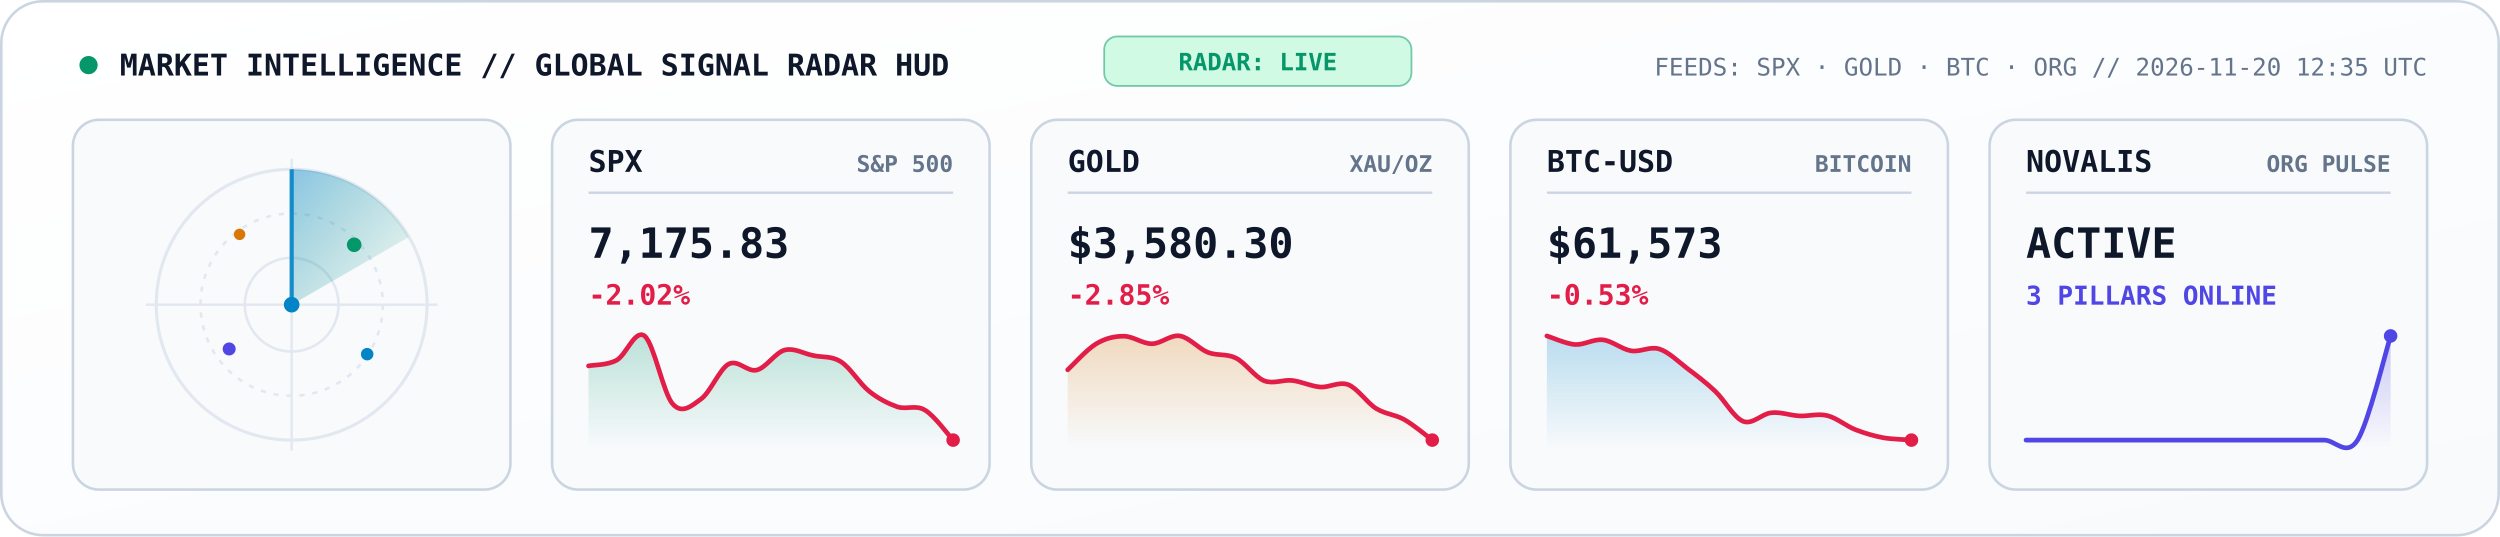
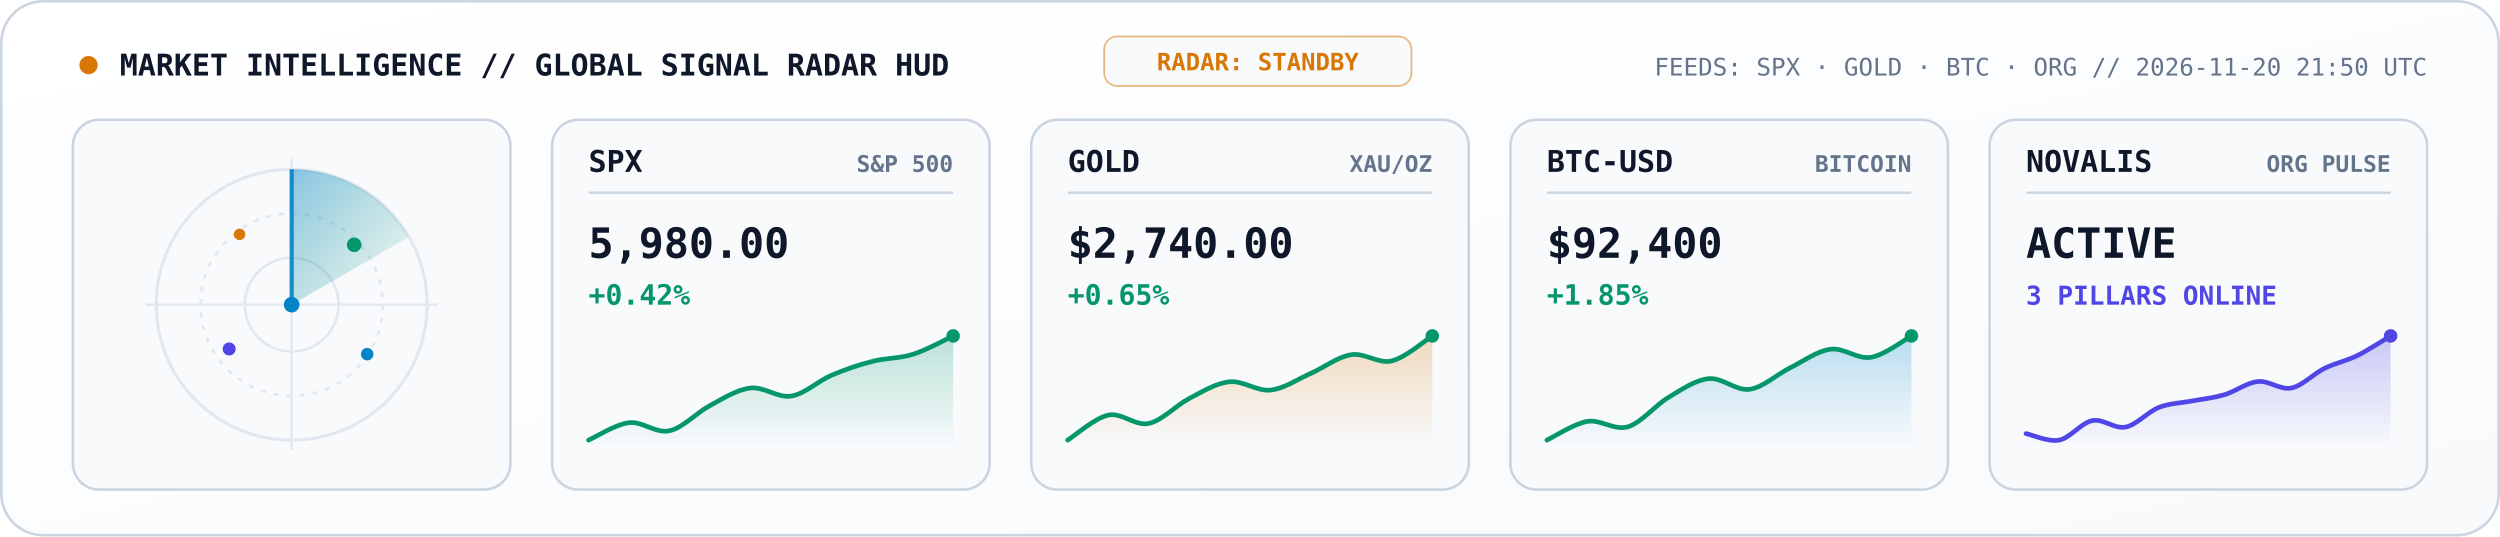
- <svg xmlns="http://www.w3.org/2000/svg" viewBox="0 0 960 206" width="960" height="206" role="img" aria-label="N.O.V.A.L.I.S Global Market and AI Signal Radar">
+ <svg xmlns="http://www.w3.org/2000/svg" viewBox="0 0 960 206" width="960" height="206" role="img" aria-label="NOVALIS Global Market and AI Signal Radar">
  <style>
    .mono { font-family: 'JetBrains Mono', 'Fira Code', 'SF Mono', Consolas, monospace; }
  </style>
  <defs>
    <linearGradient id="radarBg" x1="0" y1="0" x2="1" y2="1">
      <stop offset="0%" stop-color="#FFFFFF" />
      <stop offset="100%" stop-color="#F8FAFC" />
    </linearGradient>
    <linearGradient id="radarBeam" x1="0" y1="0" x2="1" y2="1">
      <stop offset="0%" stop-color="#0284C7" stop-opacity="0.45" />
      <stop offset="100%" stop-color="#059669" stop-opacity="0.02" />
    </linearGradient>
    <linearGradient id="gradSpx" x1="0" y1="0" x2="0" y2="1">
      <stop offset="0%" stop-color="#059669" stop-opacity="0.25" />
      <stop offset="100%" stop-color="#059669" stop-opacity="0" />
    </linearGradient>
    <linearGradient id="gradGold" x1="0" y1="0" x2="0" y2="1">
      <stop offset="0%" stop-color="#D97706" stop-opacity="0.25" />
      <stop offset="100%" stop-color="#D97706" stop-opacity="0" />
    </linearGradient>
    <linearGradient id="gradBtc" x1="0" y1="0" x2="0" y2="1">
      <stop offset="0%" stop-color="#0284C7" stop-opacity="0.25" />
      <stop offset="100%" stop-color="#0284C7" stop-opacity="0" />
    </linearGradient>
    <linearGradient id="gradOrg" x1="0" y1="0" x2="0" y2="1">
      <stop offset="0%" stop-color="#4F46E5" stop-opacity="0.28" />
      <stop offset="100%" stop-color="#4F46E5" stop-opacity="0" />
    </linearGradient>
  </defs>
  <rect x="0.5" y="0.5" width="959" height="205" rx="16" fill="url(#radarBg)" stroke="#CBD5E1" stroke-width="1" />
-   <circle cx="34" cy="25" r="3.5" fill="#059669">
+   <circle cx="34" cy="25" r="3.5" fill="#D97706">
    <animate attributeName="opacity" values="1;0.3;1" dur="2s" repeatCount="indefinite" />
  </circle>
  <text x="46" y="29" fill="#0F172A" font-size="11.5" font-weight="800" class="mono">MARKET INTELLIGENCE // GLOBAL SIGNAL RADAR HUD</text>
-   <rect x="424" y="14" width="118" height="19" rx="5" fill="#D1FAE5" stroke="#059669" stroke-width="0.7" stroke-opacity="0.5" />
-   <text x="483" y="27" text-anchor="middle" fill="#059669" font-size="9.2" font-weight="800" class="mono">RADAR: LIVE</text>
-   <text x="932" y="29" text-anchor="end" fill="#64748B" font-size="9.3" class="mono">FEEDS: SPX · GOLD · BTC · ORG  //  2026-11-20 12:35 UTC</text>
+   <rect x="424" y="14" width="118" height="19" rx="5" fill="#F8FAFC" stroke="#D97706" stroke-width="0.7" stroke-opacity="0.5" />
+   <text x="483" y="27" text-anchor="middle" fill="#D97706" font-size="9.2" font-weight="800" class="mono">RADAR: STANDBY</text>
+   <text x="932" y="29" text-anchor="end" fill="#64748B" font-size="9.3" class="mono">FEEDS: SPX · GOLD · BTC · ORG  //  2026-11-20 21:50 UTC</text>
  <rect x="28" y="46" width="168" height="142" rx="10" fill="#F8FAFC" stroke="#CBD5E1" stroke-width="1" />
  <circle cx="112" cy="117" r="52" fill="none" stroke="#E2E8F0" stroke-width="1.2" />
  <circle cx="112" cy="117" r="35" fill="none" stroke="#E2E8F0" stroke-width="1" stroke-dasharray="2,3" />
  <circle cx="112" cy="117" r="18" fill="none" stroke="#E2E8F0" stroke-width="1" />
  <line x1="56" y1="117" x2="168" y2="117" stroke="#E2E8F0" stroke-width="0.9" />
  <line x1="112" y1="61" x2="112" y2="173" stroke="#E2E8F0" stroke-width="0.9" />
  <g>
    <animateTransform attributeName="transform" type="rotate" from="0 112 117" to="360 112 117" dur="5.2s" repeatCount="indefinite" />
    <path d="M 112 117 L 112 65 A 52 52 0 0 1 157 91 Z" fill="url(#radarBeam)" />
    <line x1="112" y1="117" x2="112" y2="65" stroke="#0284C7" stroke-width="1.6" stroke-opacity="0.9" />
  </g>
  <circle cx="136" cy="94" r="2.8" fill="#059669">
    <animate attributeName="opacity" values="0.2;1;0.2" dur="2.6s" repeatCount="indefinite" />
  </circle>
  <circle cx="88" cy="134" r="2.5" fill="#4F46E5">
    <animate attributeName="opacity" values="0.2;1;0.2" dur="3.3s" repeatCount="indefinite" />
  </circle>
  <circle cx="141" cy="136" r="2.4" fill="#0284C7">
    <animate attributeName="opacity" values="0.15;1;0.15" dur="3.9s" repeatCount="indefinite" />
  </circle>
  <circle cx="92" cy="90" r="2.2" fill="#D97706">
    <animate attributeName="opacity" values="0.2;0.95;0.2" dur="2.9s" repeatCount="indefinite" />
  </circle>
  <circle cx="112" cy="117" r="3" fill="#0284C7" />
  <rect x="212" y="46" width="168" height="142" rx="10" fill="#F8FAFC" stroke="#CBD5E1" stroke-width="1" />
  <text x="226" y="66" fill="#0F172A" font-size="11.5" font-weight="800" class="mono">SPX</text>
  <text x="366" y="66" text-anchor="end" fill="#64748B" font-size="8.8" font-weight="600" class="mono">S&amp;P 500</text>
  <line x1="226" y1="74" x2="366" y2="74" stroke="#CBD5E1" stroke-width="0.9" />
-   <text x="226" y="99" fill="#0F172A" font-size="16" font-weight="800" class="mono">7,175.83</text>
-   <text x="226" y="117" fill="#E11D48" font-size="10.8" font-weight="700" class="mono">-2.02%</text>
-   <path d="M 226.0 140.5 C 227.8 140.1, 233.2 140.3, 236.8 138.3 C 240.4 136.4, 243.9 126.2, 247.5 129.0 C 251.1 131.8, 254.7 151.1, 258.3 155.1 C 261.9 159.2, 265.5 155.9, 269.1 153.3 C 272.7 150.8, 276.3 141.7, 279.8 139.8 C 283.4 137.9, 287.0 143.0, 290.6 142.1 C 294.2 141.2, 297.8 135.3, 301.4 134.4 C 305.0 133.5, 308.6 135.8, 312.2 136.5 C 315.7 137.3, 319.3 136.6, 322.9 138.9 C 326.5 141.2, 330.1 147.3, 333.7 150.2 C 337.3 153.1, 340.9 154.9, 344.5 156.2 C 348.1 157.4, 351.6 155.3, 355.2 157.5 C 358.8 159.6, 364.2 167.1, 366.0 169.0 L 366.0 172.0 L 226.0 172.0 Z" fill="url(#gradSpx)" />
-   <path d="M 226.0 140.5 C 227.8 140.1, 233.2 140.3, 236.8 138.3 C 240.4 136.4, 243.9 126.2, 247.5 129.0 C 251.1 131.8, 254.7 151.1, 258.3 155.1 C 261.9 159.2, 265.5 155.9, 269.1 153.3 C 272.7 150.8, 276.3 141.7, 279.8 139.8 C 283.4 137.9, 287.0 143.0, 290.6 142.1 C 294.2 141.2, 297.8 135.3, 301.4 134.4 C 305.0 133.5, 308.6 135.8, 312.2 136.5 C 315.7 137.3, 319.3 136.6, 322.9 138.9 C 326.5 141.2, 330.1 147.3, 333.7 150.2 C 337.3 153.1, 340.9 154.9, 344.5 156.2 C 348.1 157.4, 351.6 155.3, 355.2 157.5 C 358.8 159.6, 364.2 167.1, 366.0 169.0" fill="none" stroke="#E11D48" stroke-width="1.8" stroke-linecap="round" />
-   <circle cx="366.0" cy="169.0" r="2.6" fill="#E11D48" />
+   <text x="226" y="99" fill="#0F172A" font-size="16" font-weight="800" class="mono">5,980.00</text>
+   <text x="226" y="117" fill="#059669" font-size="10.8" font-weight="700" class="mono">+0.42%</text>
+   <path d="M 226.0 169.0 C 228.6 167.9, 236.4 162.9, 241.6 162.3 C 246.7 161.7, 251.9 166.6, 257.1 165.4 C 262.3 164.3, 267.5 158.4, 272.7 155.7 C 277.9 152.9, 283.0 149.6, 288.2 149.0 C 293.4 148.4, 298.6 152.9, 303.8 152.1 C 309.0 151.3, 314.1 146.3, 319.3 144.1 C 324.5 141.9, 329.7 140.1, 334.9 138.8 C 340.1 137.4, 345.3 137.7, 350.4 136.1 C 355.6 134.5, 363.4 130.2, 366.0 129.0 L 366.0 172.0 L 226.0 172.0 Z" fill="url(#gradSpx)" />
+   <path d="M 226.0 169.0 C 228.6 167.9, 236.4 162.9, 241.6 162.3 C 246.7 161.7, 251.9 166.6, 257.1 165.4 C 262.3 164.3, 267.5 158.4, 272.7 155.7 C 277.9 152.9, 283.0 149.6, 288.2 149.0 C 293.4 148.4, 298.6 152.9, 303.8 152.1 C 309.0 151.3, 314.1 146.3, 319.3 144.1 C 324.5 141.9, 329.7 140.1, 334.9 138.8 C 340.1 137.4, 345.3 137.7, 350.4 136.1 C 355.6 134.5, 363.4 130.2, 366.0 129.0" fill="none" stroke="#059669" stroke-width="1.8" stroke-linecap="round" />
+   <circle cx="366.0" cy="129.0" r="2.6" fill="#059669" />
  <rect x="396" y="46" width="168" height="142" rx="10" fill="#F8FAFC" stroke="#CBD5E1" stroke-width="1" />
  <text x="410" y="66" fill="#0F172A" font-size="11.5" font-weight="800" class="mono">GOLD</text>
  <text x="550" y="66" text-anchor="end" fill="#64748B" font-size="8.8" font-weight="600" class="mono">XAU/OZ</text>
  <line x1="410" y1="74" x2="550" y2="74" stroke="#CBD5E1" stroke-width="0.9" />
-   <text x="410" y="99" fill="#0F172A" font-size="16" font-weight="800" class="mono">$3,580.30</text>
-   <text x="410" y="117" fill="#E11D48" font-size="10.8" font-weight="700" class="mono">-2.85%</text>
-   <path d="M 410.0 142.0 C 411.8 140.4, 417.2 134.3, 420.8 132.1 C 424.4 129.9, 427.9 129.1, 431.5 129.1 C 435.1 129.1, 438.7 132.0, 442.3 132.0 C 445.9 132.0, 449.5 128.4, 453.1 129.0 C 456.7 129.6, 460.3 133.9, 463.8 135.3 C 467.4 136.7, 471.0 135.7, 474.6 137.5 C 478.2 139.3, 481.8 144.7, 485.4 146.2 C 489.0 147.6, 492.6 145.7, 496.2 146.1 C 499.7 146.5, 503.3 148.3, 506.9 148.6 C 510.5 148.9, 514.1 146.4, 517.7 147.7 C 521.3 149.1, 524.9 154.7, 528.5 156.9 C 532.1 159.1, 535.6 159.1, 539.2 161.1 C 542.8 163.1, 548.2 167.7, 550.0 169.0 L 550.0 172.0 L 410.0 172.0 Z" fill="url(#gradGold)" />
-   <path d="M 410.0 142.0 C 411.8 140.4, 417.2 134.3, 420.8 132.1 C 424.4 129.9, 427.9 129.1, 431.5 129.1 C 435.1 129.1, 438.7 132.0, 442.3 132.0 C 445.9 132.0, 449.5 128.4, 453.1 129.0 C 456.7 129.6, 460.3 133.9, 463.8 135.3 C 467.4 136.7, 471.0 135.7, 474.6 137.5 C 478.2 139.3, 481.8 144.7, 485.4 146.2 C 489.0 147.6, 492.6 145.7, 496.2 146.1 C 499.7 146.5, 503.3 148.3, 506.9 148.6 C 510.5 148.9, 514.1 146.4, 517.7 147.7 C 521.3 149.1, 524.9 154.7, 528.5 156.9 C 532.1 159.1, 535.6 159.1, 539.2 161.1 C 542.8 163.1, 548.2 167.7, 550.0 169.0" fill="none" stroke="#E11D48" stroke-width="1.8" stroke-linecap="round" />
-   <circle cx="550.0" cy="169.0" r="2.6" fill="#E11D48" />
+   <text x="410" y="99" fill="#0F172A" font-size="16" font-weight="800" class="mono">$2,740.00</text>
+   <text x="410" y="117" fill="#059669" font-size="10.8" font-weight="700" class="mono">+0.65%</text>
+   <path d="M 410.0 169.0 C 412.6 167.4, 420.4 160.5, 425.6 159.4 C 430.7 158.3, 435.9 163.7, 441.1 162.6 C 446.3 161.5, 451.5 155.7, 456.7 153.0 C 461.9 150.3, 467.0 147.1, 472.2 146.6 C 477.4 146.1, 482.6 150.3, 487.8 149.8 C 493.0 149.3, 498.1 145.7, 503.3 143.4 C 508.5 141.1, 513.7 137.0, 518.9 136.2 C 524.1 135.4, 529.3 139.8, 534.4 138.6 C 539.6 137.4, 547.4 130.6, 550.0 129.0 L 550.0 172.0 L 410.0 172.0 Z" fill="url(#gradGold)" />
+   <path d="M 410.0 169.0 C 412.6 167.4, 420.4 160.5, 425.6 159.4 C 430.7 158.3, 435.9 163.7, 441.1 162.6 C 446.3 161.5, 451.5 155.7, 456.7 153.0 C 461.9 150.3, 467.0 147.1, 472.2 146.6 C 477.4 146.1, 482.6 150.3, 487.8 149.8 C 493.0 149.3, 498.1 145.7, 503.3 143.4 C 508.5 141.1, 513.7 137.0, 518.9 136.2 C 524.1 135.4, 529.3 139.8, 534.4 138.6 C 539.6 137.4, 547.4 130.6, 550.0 129.0" fill="none" stroke="#059669" stroke-width="1.8" stroke-linecap="round" />
+   <circle cx="550.0" cy="129.0" r="2.6" fill="#059669" />
  <rect x="580" y="46" width="168" height="142" rx="10" fill="#F8FAFC" stroke="#CBD5E1" stroke-width="1" />
  <text x="594" y="66" fill="#0F172A" font-size="11.5" font-weight="800" class="mono">BTC-USD</text>
  <text x="734" y="66" text-anchor="end" fill="#64748B" font-size="8.8" font-weight="600" class="mono">BITCOIN</text>
  <line x1="594" y1="74" x2="734" y2="74" stroke="#CBD5E1" stroke-width="0.9" />
-   <text x="594" y="99" fill="#0F172A" font-size="16" font-weight="800" class="mono">$61,573</text>
-   <text x="594" y="117" fill="#E11D48" font-size="10.8" font-weight="700" class="mono">-0.53%</text>
-   <path d="M 594.0 129.0 C 595.8 129.5, 601.2 132.0, 604.8 132.3 C 608.4 132.5, 611.9 130.1, 615.5 130.5 C 619.1 130.9, 622.7 134.1, 626.3 134.7 C 629.9 135.3, 633.5 132.9, 637.1 134.0 C 640.7 135.1, 644.3 138.7, 647.8 141.4 C 651.4 144.1, 655.0 146.8, 658.6 150.2 C 662.2 153.6, 665.8 160.4, 669.4 161.8 C 673.0 163.2, 676.6 158.8, 680.2 158.5 C 683.7 158.1, 687.3 159.5, 690.9 159.7 C 694.5 159.9, 698.1 158.7, 701.7 159.6 C 705.3 160.5, 708.9 163.6, 712.5 165.0 C 716.1 166.4, 719.6 167.4, 723.2 168.1 C 726.8 168.7, 732.2 168.8, 734.0 169.0 L 734.0 172.0 L 594.0 172.0 Z" fill="url(#gradBtc)" />
-   <path d="M 594.0 129.0 C 595.8 129.5, 601.2 132.0, 604.8 132.3 C 608.4 132.5, 611.9 130.1, 615.5 130.5 C 619.1 130.9, 622.7 134.1, 626.3 134.7 C 629.9 135.3, 633.5 132.9, 637.1 134.0 C 640.7 135.1, 644.3 138.7, 647.8 141.4 C 651.4 144.1, 655.0 146.8, 658.6 150.2 C 662.2 153.6, 665.8 160.4, 669.4 161.8 C 673.0 163.2, 676.6 158.8, 680.2 158.5 C 683.7 158.1, 687.3 159.5, 690.9 159.7 C 694.5 159.9, 698.1 158.7, 701.7 159.6 C 705.3 160.5, 708.9 163.6, 712.5 165.0 C 716.1 166.4, 719.6 167.4, 723.2 168.1 C 726.8 168.7, 732.2 168.8, 734.0 169.0" fill="none" stroke="#E11D48" stroke-width="1.8" stroke-linecap="round" />
-   <circle cx="734.0" cy="169.0" r="2.6" fill="#E11D48" />
+   <text x="594" y="99" fill="#0F172A" font-size="16" font-weight="800" class="mono">$92,400</text>
+   <text x="594" y="117" fill="#059669" font-size="10.8" font-weight="700" class="mono">+1.85%</text>
+   <path d="M 594.0 169.0 C 596.6 167.8, 604.4 162.7, 609.6 161.8 C 614.7 161.0, 619.9 165.4, 625.1 163.9 C 630.3 162.3, 635.5 155.7, 640.7 152.6 C 645.9 149.5, 651.0 145.9, 656.2 145.4 C 661.4 144.9, 666.6 150.2, 671.8 149.5 C 677.0 148.8, 682.1 143.9, 687.3 141.3 C 692.5 138.7, 697.7 134.8, 702.9 134.1 C 708.1 133.4, 713.3 138.1, 718.4 137.2 C 723.6 136.4, 731.4 130.4, 734.0 129.0 L 734.0 172.0 L 594.0 172.0 Z" fill="url(#gradBtc)" />
+   <path d="M 594.0 169.0 C 596.6 167.8, 604.4 162.7, 609.6 161.8 C 614.7 161.0, 619.9 165.4, 625.1 163.9 C 630.3 162.3, 635.5 155.7, 640.7 152.6 C 645.9 149.5, 651.0 145.9, 656.2 145.4 C 661.4 144.9, 666.6 150.2, 671.8 149.5 C 677.0 148.8, 682.1 143.9, 687.3 141.3 C 692.5 138.7, 697.7 134.8, 702.9 134.1 C 708.1 133.4, 713.3 138.1, 718.4 137.2 C 723.6 136.4, 731.4 130.4, 734.0 129.0" fill="none" stroke="#059669" stroke-width="1.8" stroke-linecap="round" />
+   <circle cx="734.0" cy="129.0" r="2.6" fill="#059669" />
  <rect x="764" y="46" width="168" height="142" rx="10" fill="#F8FAFC" stroke="#CBD5E1" stroke-width="1" />
  <text x="778" y="66" fill="#0F172A" font-size="11.5" font-weight="800" class="mono">NOVALIS</text>
  <text x="918" y="66" text-anchor="end" fill="#64748B" font-size="8.8" font-weight="600" class="mono">ORG PULSE</text>
  <line x1="778" y1="74" x2="918" y2="74" stroke="#CBD5E1" stroke-width="0.9" />
  <text x="778" y="99" fill="#0F172A" font-size="16" font-weight="800" class="mono">ACTIVE</text>
  <text x="778" y="117" fill="#4F46E5" font-size="10" font-weight="700" class="mono">3 PILLARS ONLINE</text>
-   <path d="M 778.0 169.0 C 780.1 169.0, 786.5 169.0, 790.7 169.0 C 795.0 169.0, 799.2 169.0, 803.5 169.0 C 807.7 169.0, 811.9 169.0, 816.2 169.0 C 820.4 169.0, 824.7 169.0, 828.9 169.0 C 833.2 169.0, 837.4 169.0, 841.6 169.0 C 845.9 169.0, 850.1 169.0, 854.4 169.0 C 858.6 169.0, 862.8 169.0, 867.1 169.0 C 871.3 169.0, 875.6 169.0, 879.8 169.0 C 884.1 169.0, 888.3 169.0, 892.5 169.0 C 896.8 169.0, 901.0 175.7, 905.3 169.0 C 909.5 162.3, 915.9 135.7, 918.0 129.0 L 918.0 172.0 L 778.0 172.0 Z" fill="url(#gradOrg)" />
-   <path d="M 778.0 169.0 C 780.1 169.0, 786.5 169.0, 790.7 169.0 C 795.0 169.0, 799.2 169.0, 803.5 169.0 C 807.7 169.0, 811.9 169.0, 816.2 169.0 C 820.4 169.0, 824.7 169.0, 828.9 169.0 C 833.2 169.0, 837.4 169.0, 841.6 169.0 C 845.9 169.0, 850.1 169.0, 854.4 169.0 C 858.6 169.0, 862.8 169.0, 867.1 169.0 C 871.3 169.0, 875.6 169.0, 879.8 169.0 C 884.1 169.0, 888.3 169.0, 892.5 169.0 C 896.8 169.0, 901.0 175.7, 905.3 169.0 C 909.5 162.3, 915.9 135.7, 918.0 129.0" fill="none" stroke="#4F46E5" stroke-width="1.8" stroke-linecap="round" />
+   <path d="M 778.0 166.5 C 780.1 166.9, 786.5 169.8, 790.7 169.0 C 795.0 168.2, 799.2 162.3, 803.5 161.5 C 807.7 160.7, 811.9 164.8, 816.2 164.0 C 820.4 163.2, 824.7 158.2, 828.9 156.5 C 833.2 154.8, 837.4 154.8, 841.6 154.0 C 845.9 153.2, 850.1 152.8, 854.4 151.5 C 858.6 150.2, 862.8 146.9, 867.1 146.5 C 871.3 146.1, 875.6 149.8, 879.8 149.0 C 884.1 148.2, 888.3 143.6, 892.5 141.5 C 896.8 139.4, 901.0 138.6, 905.3 136.5 C 909.5 134.4, 915.9 130.2, 918.0 129.0 L 918.0 172.0 L 778.0 172.0 Z" fill="url(#gradOrg)" />
+   <path d="M 778.0 166.5 C 780.1 166.9, 786.5 169.8, 790.7 169.0 C 795.0 168.2, 799.2 162.3, 803.5 161.5 C 807.7 160.7, 811.9 164.8, 816.2 164.0 C 820.4 163.2, 824.7 158.2, 828.9 156.5 C 833.2 154.8, 837.4 154.8, 841.6 154.0 C 845.9 153.2, 850.1 152.8, 854.4 151.5 C 858.6 150.2, 862.8 146.9, 867.1 146.5 C 871.3 146.1, 875.6 149.8, 879.8 149.0 C 884.1 148.2, 888.3 143.6, 892.5 141.5 C 896.8 139.4, 901.0 138.6, 905.3 136.5 C 909.5 134.4, 915.9 130.2, 918.0 129.0" fill="none" stroke="#4F46E5" stroke-width="1.8" stroke-linecap="round" />
  <circle cx="918.0" cy="129.0" r="2.6" fill="#4F46E5" />
</svg>
